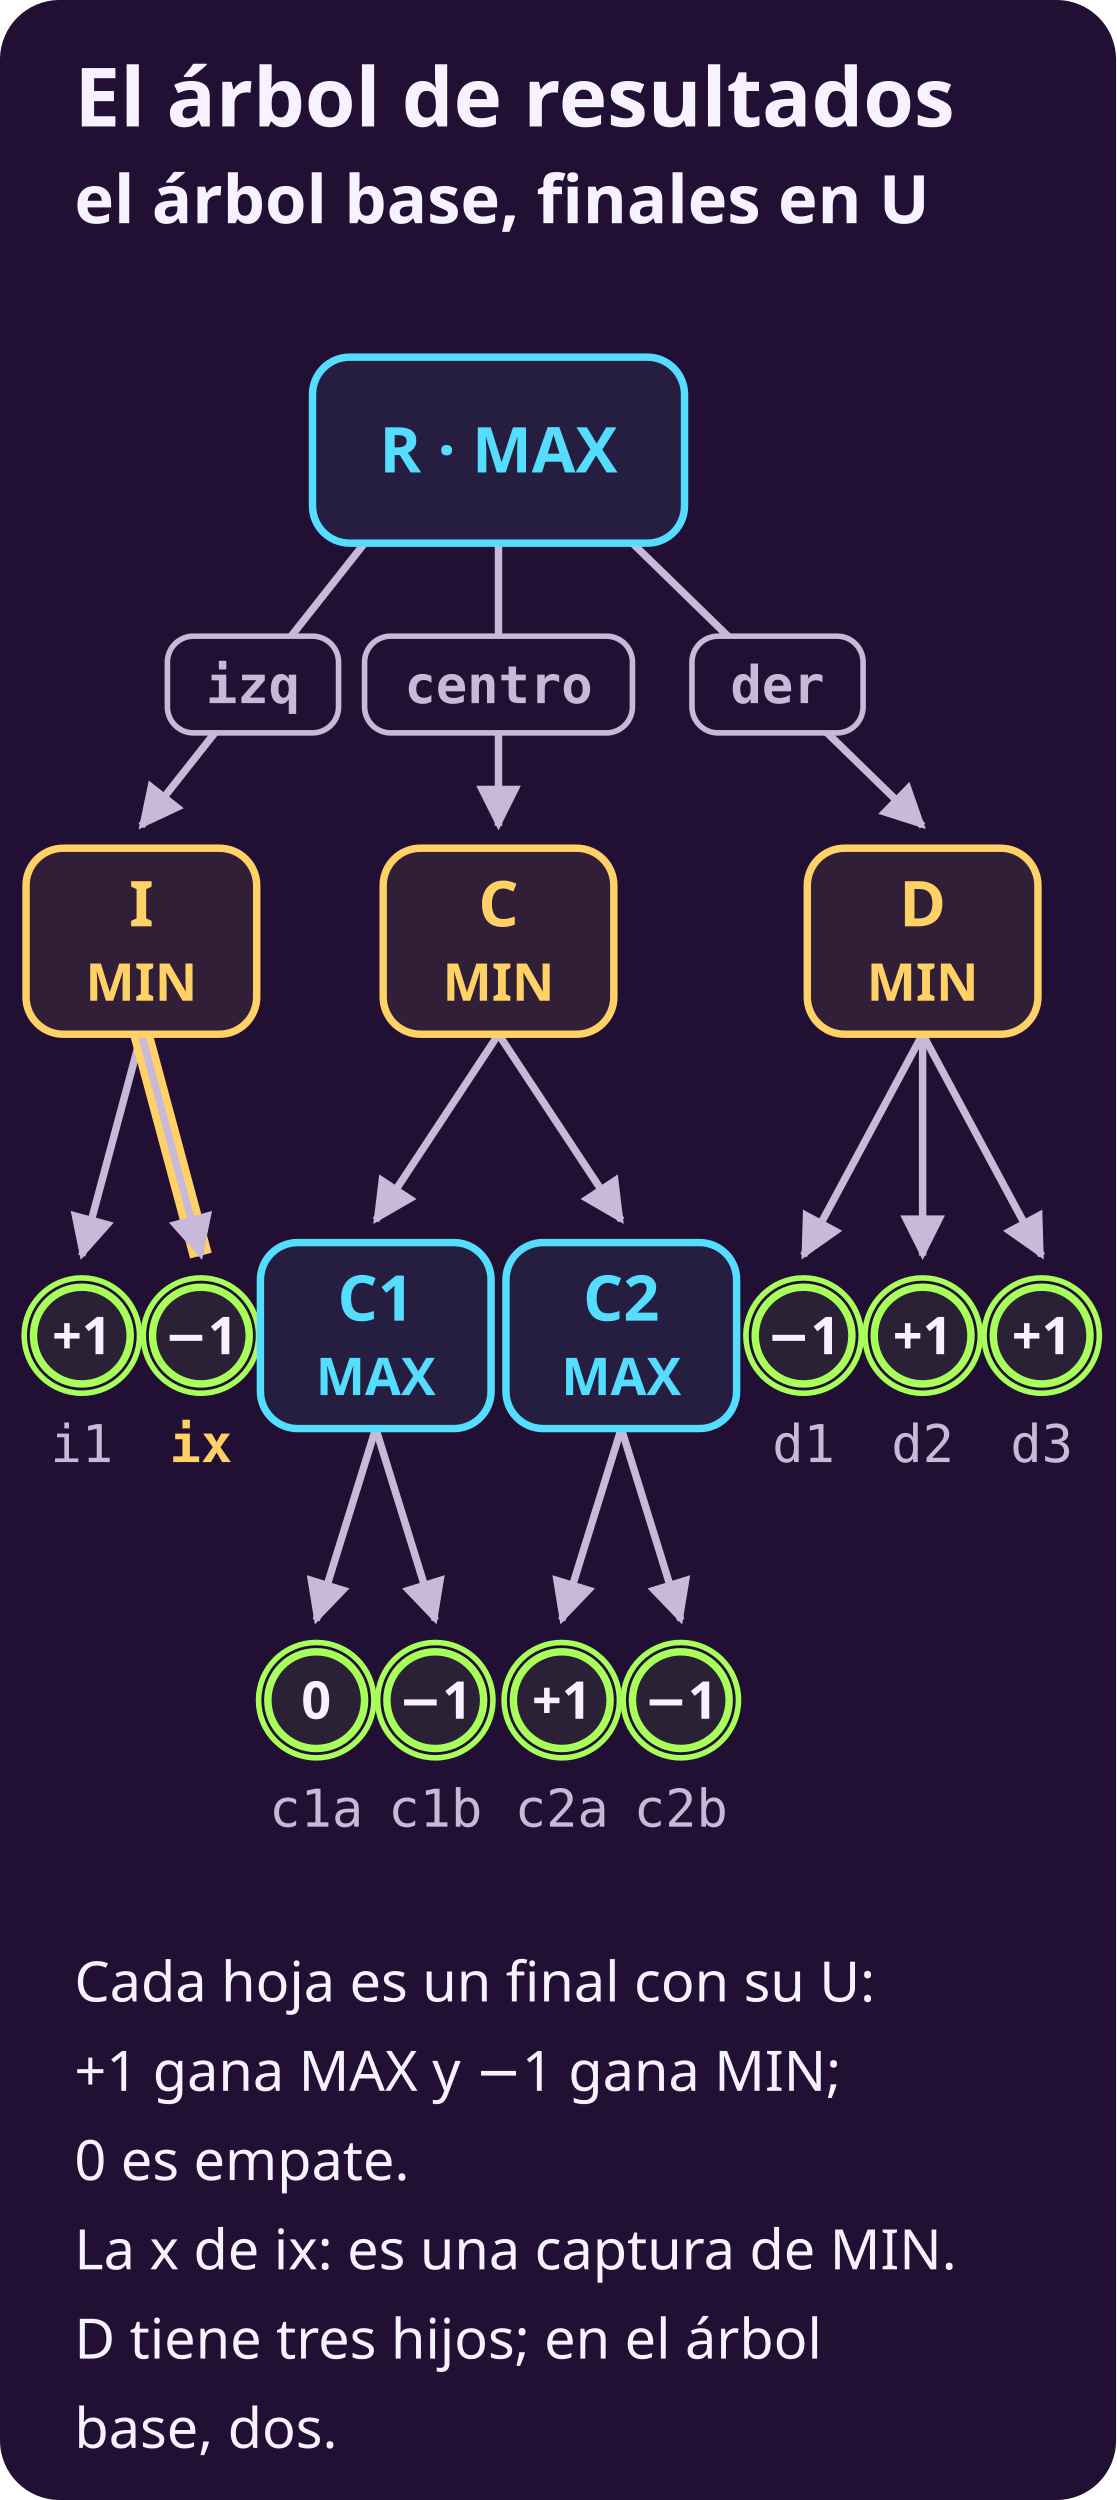
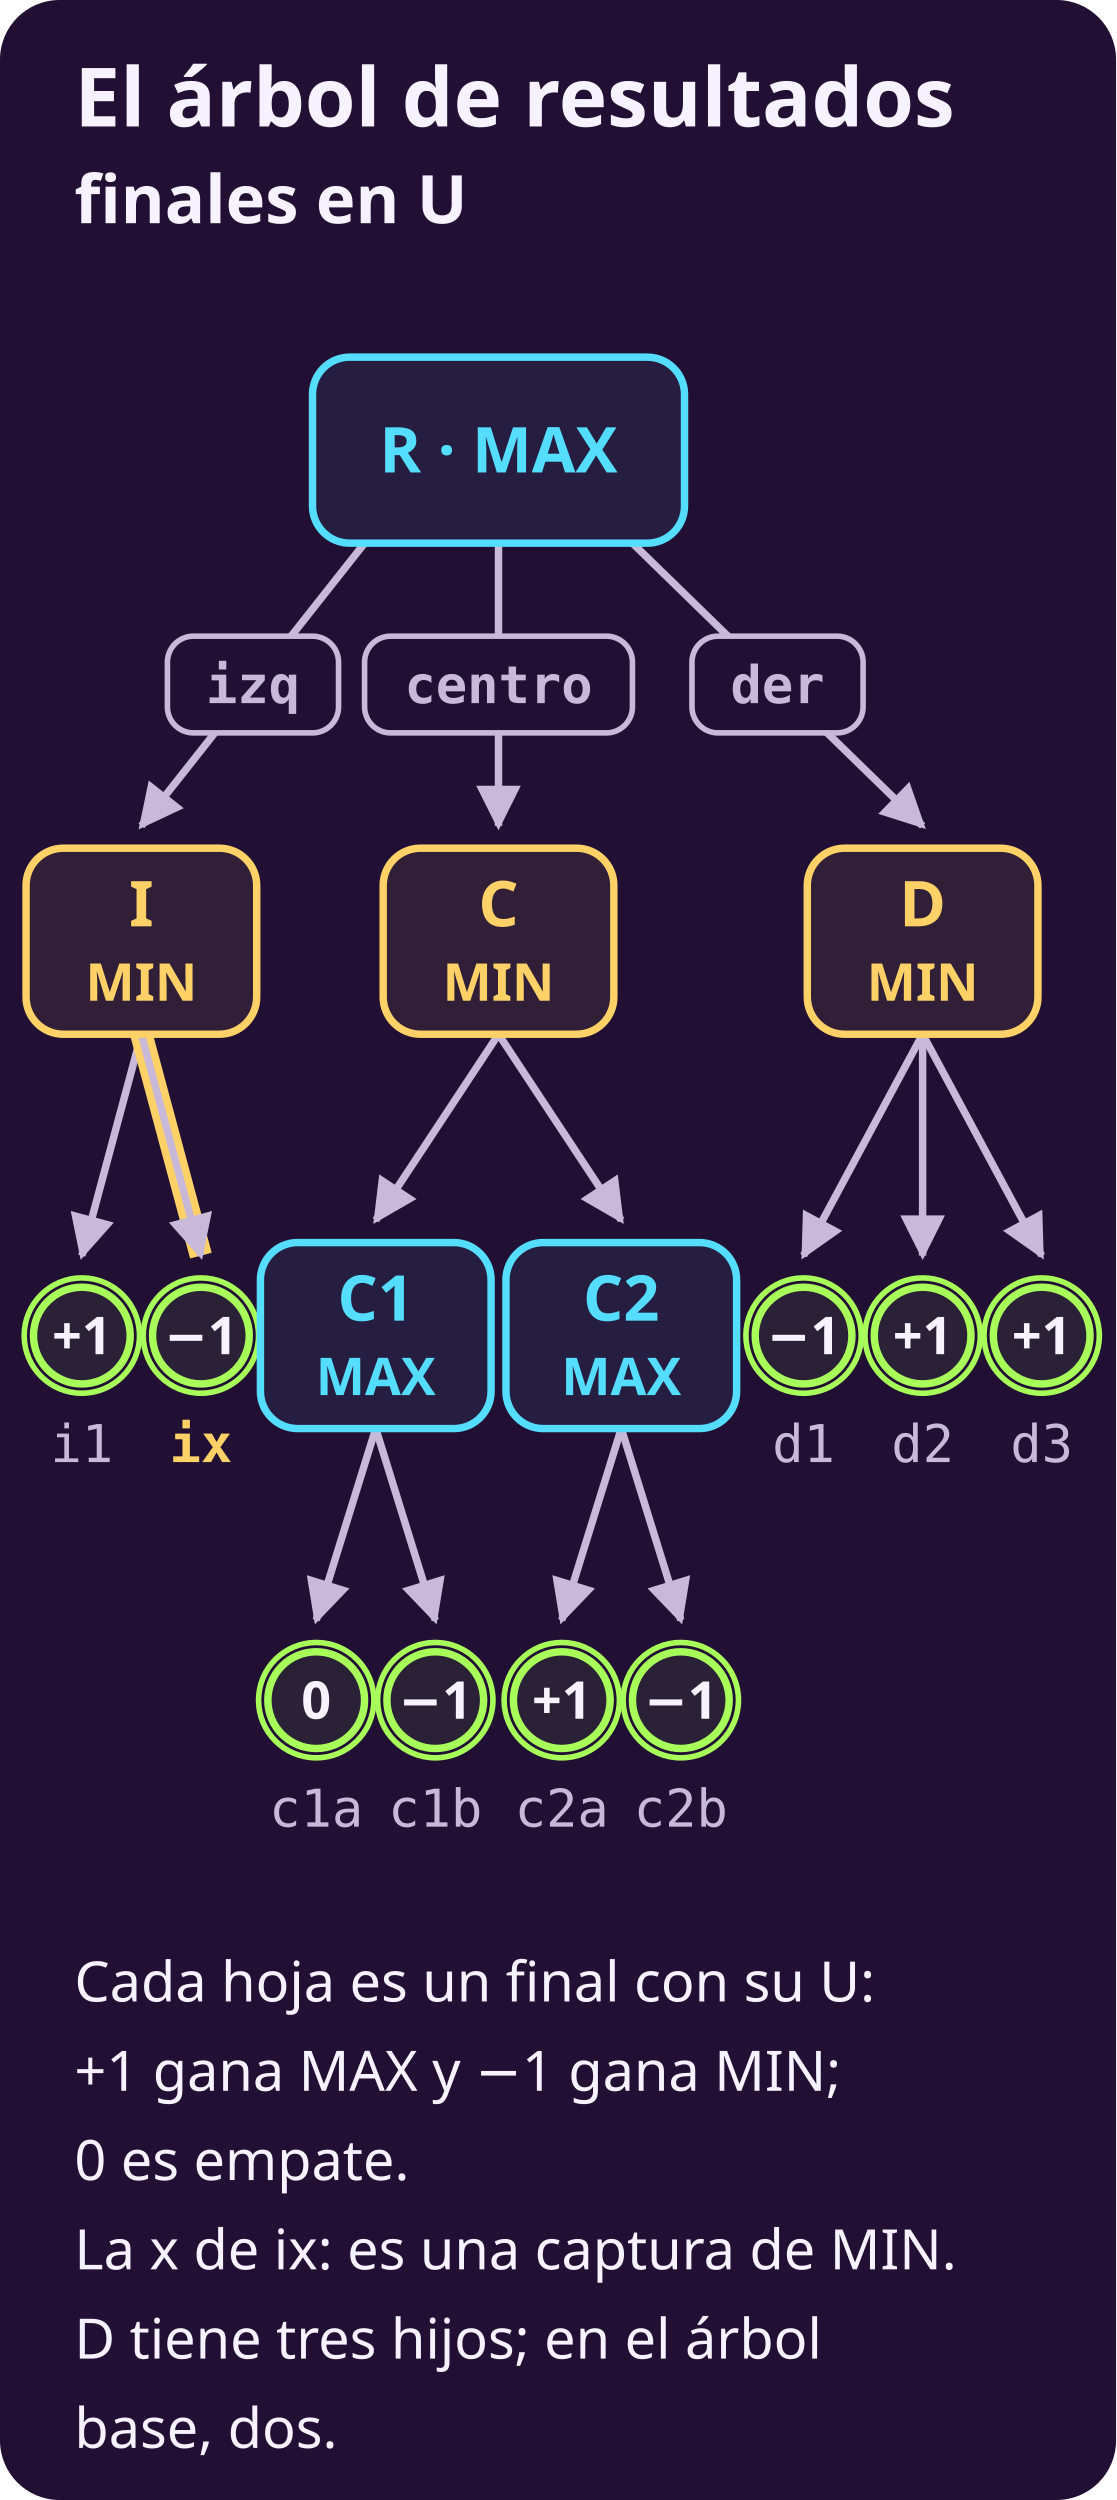
<svg xmlns="http://www.w3.org/2000/svg" width="300" height="672" viewBox="0 0 300 672" role="img" aria-label="El árbol de resultados: la forma del árbol base, con 15 nodos porque D tiene 3 hijos y no 2. La raíz R es de MAX; izq lleva a I, centro a C y der a D, los tres de MIN. I tiene las hojas i1 = +1 y ix = −1; ix es una captura de MIN. C tiene dos hijos de MAX: C1, con c1a = 0 y c1b = −1, y C2, con c2a = +1 y c2b = −1. D tiene las hojas d1 = −1, d2 = +1 y d3 = +1. Cada hoja es un final con su U: +1 gana MAX, −1 gana MIN, 0 empate.">
  <rect x="0" y="0" width="300" height="672" rx="16" fill="#211033" />
  <defs>
    <marker id="p" viewBox="0 0 10 10" refX="9" refY="5" markerWidth="6" markerHeight="6" orient="auto-start-reverse">
      <path d="M 0 0 L 10 5 L 0 10 z" fill="#f04cff" />
    </marker>
    <marker id="s" viewBox="0 0 10 10" refX="9" refY="5" markerWidth="6" markerHeight="6" orient="auto-start-reverse">
      <path d="M 0 0 L 10 5 L 0 10 z" fill="#c8b9d8" />
    </marker>
  </defs>
  <text x="20" y="34" fill="#f7f2ff" font-family="system-ui, sans-serif" font-size="22" font-weight="700" text-anchor="start">El árbol de resultados</text>
-   <text x="20" y="60" fill="#f7f2ff" font-family="system-ui, sans-serif" font-size="18" font-weight="700" text-anchor="start">el árbol base, finales en U</text>
+   <text x="20" y="60" fill="#f7f2ff" font-family="system-ui, sans-serif" font-size="18" font-weight="700" text-anchor="start">finales en U</text>
  <line x1="98" y1="146" x2="38" y2="222.0" stroke="#c8b9d8" stroke-width="2" marker-end="url(#s)" />
  <rect x="45.0" y="171.0" width="46" height="26" rx="7" fill="#211033" stroke="#c8b9d8" stroke-width="1.5" />
  <text x="68.0" y="189.0" fill="#c8b9d8" font-family="ui-monospace, SFMono-Regular, Menlo, monospace" font-size="14" font-weight="700" text-anchor="middle">izq</text>
  <line x1="38" y1="278.0" x2="22" y2="337.5" stroke="#c8b9d8" stroke-width="2" marker-end="url(#s)" />
  <line x1="38" y1="278.0" x2="54" y2="337.5" stroke="#ffd166" stroke-width="6" />
  <line x1="38" y1="278.0" x2="54" y2="337.5" stroke="#c8b9d8" stroke-width="2" marker-end="url(#s)" />
  <line x1="134" y1="146" x2="134" y2="222.0" stroke="#c8b9d8" stroke-width="2" marker-end="url(#s)" />
  <rect x="98.0" y="171.0" width="72" height="26" rx="7" fill="#211033" stroke="#c8b9d8" stroke-width="1.5" />
  <text x="134.0" y="189.0" fill="#c8b9d8" font-family="ui-monospace, SFMono-Regular, Menlo, monospace" font-size="14" font-weight="700" text-anchor="middle">centro</text>
  <line x1="134" y1="278.0" x2="101" y2="328.0" stroke="#c8b9d8" stroke-width="2" marker-end="url(#s)" />
  <line x1="101" y1="384.0" x2="85" y2="435.5" stroke="#c8b9d8" stroke-width="2" marker-end="url(#s)" />
  <line x1="101" y1="384.0" x2="117" y2="435.5" stroke="#c8b9d8" stroke-width="2" marker-end="url(#s)" />
  <line x1="134" y1="278.0" x2="167" y2="328.0" stroke="#c8b9d8" stroke-width="2" marker-end="url(#s)" />
  <line x1="167" y1="384.0" x2="151" y2="435.5" stroke="#c8b9d8" stroke-width="2" marker-end="url(#s)" />
  <line x1="167" y1="384.0" x2="183" y2="435.5" stroke="#c8b9d8" stroke-width="2" marker-end="url(#s)" />
  <line x1="170" y1="146" x2="248" y2="222.0" stroke="#c8b9d8" stroke-width="2" marker-end="url(#s)" />
  <rect x="186.0" y="171.0" width="46" height="26" rx="7" fill="#211033" stroke="#c8b9d8" stroke-width="1.5" />
  <text x="209.0" y="189.0" fill="#c8b9d8" font-family="ui-monospace, SFMono-Regular, Menlo, monospace" font-size="14" font-weight="700" text-anchor="middle">der</text>
  <line x1="248" y1="278.0" x2="216" y2="337.5" stroke="#c8b9d8" stroke-width="2" marker-end="url(#s)" />
  <line x1="248" y1="278.0" x2="248" y2="337.5" stroke="#c8b9d8" stroke-width="2" marker-end="url(#s)" />
  <line x1="248" y1="278.0" x2="280" y2="337.5" stroke="#c8b9d8" stroke-width="2" marker-end="url(#s)" />
  <rect x="84" y="96" width="100" height="50" rx="10" fill="#251e41" stroke="#55ddff" stroke-width="2" />
  <text x="134" y="127" fill="#55ddff" font-family="system-ui, sans-serif" font-size="17" font-weight="700" text-anchor="middle">R · MAX</text>
  <rect x="7.0" y="228.0" width="62" height="50" rx="10" fill="#311e37" stroke="#ffd166" stroke-width="2" />
  <text x="38" y="249" fill="#ffd166" font-family="system-ui, sans-serif" font-size="17" font-weight="700" text-anchor="middle">I</text>
  <text x="38" y="269" fill="#ffd166" font-family="system-ui, sans-serif" font-size="14" font-weight="700" text-anchor="middle">MIN</text>
  <circle cx="22" cy="359" r="15.5" fill="none" stroke="#a8ff5a" stroke-width="1.5" />
  <circle cx="22" cy="359" r="13" fill="#2a2136" stroke="#a8ff5a" stroke-width="2" />
  <text x="22" y="364" fill="#f7f2ff" font-family="system-ui, sans-serif" font-size="14" font-weight="700" text-anchor="middle">+1</text>
  <text x="22" y="393" fill="#c8b9d8" font-family="ui-monospace, SFMono-Regular, Menlo, monospace" font-size="14" font-weight="normal" text-anchor="middle">i1</text>
  <circle cx="54" cy="359" r="15.5" fill="none" stroke="#a8ff5a" stroke-width="1.5" />
  <circle cx="54" cy="359" r="13" fill="#2a2136" stroke="#a8ff5a" stroke-width="2" />
  <text x="54" y="364" fill="#f7f2ff" font-family="system-ui, sans-serif" font-size="14" font-weight="700" text-anchor="middle">−1</text>
  <text x="54" y="393" fill="#ffd166" font-family="ui-monospace, SFMono-Regular, Menlo, monospace" font-size="14" font-weight="700" text-anchor="middle">ix</text>
  <rect x="103.0" y="228.0" width="62" height="50" rx="10" fill="#311e37" stroke="#ffd166" stroke-width="2" />
  <text x="134" y="249" fill="#ffd166" font-family="system-ui, sans-serif" font-size="17" font-weight="700" text-anchor="middle">C</text>
  <text x="134" y="269" fill="#ffd166" font-family="system-ui, sans-serif" font-size="14" font-weight="700" text-anchor="middle">MIN</text>
  <rect x="70.0" y="334.0" width="62" height="50" rx="10" fill="#251e41" stroke="#55ddff" stroke-width="2" />
  <text x="101" y="355" fill="#55ddff" font-family="system-ui, sans-serif" font-size="17" font-weight="700" text-anchor="middle">C1</text>
  <text x="101" y="375" fill="#55ddff" font-family="system-ui, sans-serif" font-size="14" font-weight="700" text-anchor="middle">MAX</text>
  <circle cx="85" cy="457" r="15.5" fill="none" stroke="#a8ff5a" stroke-width="1.5" />
  <circle cx="85" cy="457" r="13" fill="#2a2136" stroke="#a8ff5a" stroke-width="2" />
  <text x="85" y="462" fill="#f7f2ff" font-family="system-ui, sans-serif" font-size="14" font-weight="700" text-anchor="middle">0</text>
  <text x="85" y="491" fill="#c8b9d8" font-family="ui-monospace, SFMono-Regular, Menlo, monospace" font-size="14" font-weight="normal" text-anchor="middle">c1a</text>
  <circle cx="117" cy="457" r="15.5" fill="none" stroke="#a8ff5a" stroke-width="1.5" />
  <circle cx="117" cy="457" r="13" fill="#2a2136" stroke="#a8ff5a" stroke-width="2" />
  <text x="117" y="462" fill="#f7f2ff" font-family="system-ui, sans-serif" font-size="14" font-weight="700" text-anchor="middle">−1</text>
  <text x="117" y="491" fill="#c8b9d8" font-family="ui-monospace, SFMono-Regular, Menlo, monospace" font-size="14" font-weight="normal" text-anchor="middle">c1b</text>
  <rect x="136.0" y="334.0" width="62" height="50" rx="10" fill="#251e41" stroke="#55ddff" stroke-width="2" />
  <text x="167" y="355" fill="#55ddff" font-family="system-ui, sans-serif" font-size="17" font-weight="700" text-anchor="middle">C2</text>
  <text x="167" y="375" fill="#55ddff" font-family="system-ui, sans-serif" font-size="14" font-weight="700" text-anchor="middle">MAX</text>
  <circle cx="151" cy="457" r="15.5" fill="none" stroke="#a8ff5a" stroke-width="1.5" />
  <circle cx="151" cy="457" r="13" fill="#2a2136" stroke="#a8ff5a" stroke-width="2" />
  <text x="151" y="462" fill="#f7f2ff" font-family="system-ui, sans-serif" font-size="14" font-weight="700" text-anchor="middle">+1</text>
  <text x="151" y="491" fill="#c8b9d8" font-family="ui-monospace, SFMono-Regular, Menlo, monospace" font-size="14" font-weight="normal" text-anchor="middle">c2a</text>
  <circle cx="183" cy="457" r="15.5" fill="none" stroke="#a8ff5a" stroke-width="1.5" />
  <circle cx="183" cy="457" r="13" fill="#2a2136" stroke="#a8ff5a" stroke-width="2" />
  <text x="183" y="462" fill="#f7f2ff" font-family="system-ui, sans-serif" font-size="14" font-weight="700" text-anchor="middle">−1</text>
  <text x="183" y="491" fill="#c8b9d8" font-family="ui-monospace, SFMono-Regular, Menlo, monospace" font-size="14" font-weight="normal" text-anchor="middle">c2b</text>
  <rect x="217.0" y="228.0" width="62" height="50" rx="10" fill="#311e37" stroke="#ffd166" stroke-width="2" />
  <text x="248" y="249" fill="#ffd166" font-family="system-ui, sans-serif" font-size="17" font-weight="700" text-anchor="middle">D</text>
  <text x="248" y="269" fill="#ffd166" font-family="system-ui, sans-serif" font-size="14" font-weight="700" text-anchor="middle">MIN</text>
  <circle cx="216" cy="359" r="15.5" fill="none" stroke="#a8ff5a" stroke-width="1.5" />
  <circle cx="216" cy="359" r="13" fill="#2a2136" stroke="#a8ff5a" stroke-width="2" />
  <text x="216" y="364" fill="#f7f2ff" font-family="system-ui, sans-serif" font-size="14" font-weight="700" text-anchor="middle">−1</text>
  <text x="216" y="393" fill="#c8b9d8" font-family="ui-monospace, SFMono-Regular, Menlo, monospace" font-size="14" font-weight="normal" text-anchor="middle">d1</text>
  <circle cx="248" cy="359" r="15.5" fill="none" stroke="#a8ff5a" stroke-width="1.5" />
  <circle cx="248" cy="359" r="13" fill="#2a2136" stroke="#a8ff5a" stroke-width="2" />
  <text x="248" y="364" fill="#f7f2ff" font-family="system-ui, sans-serif" font-size="14" font-weight="700" text-anchor="middle">+1</text>
  <text x="248" y="393" fill="#c8b9d8" font-family="ui-monospace, SFMono-Regular, Menlo, monospace" font-size="14" font-weight="normal" text-anchor="middle">d2</text>
  <circle cx="280" cy="359" r="15.5" fill="none" stroke="#a8ff5a" stroke-width="1.5" />
  <circle cx="280" cy="359" r="13" fill="#2a2136" stroke="#a8ff5a" stroke-width="2" />
  <text x="280" y="364" fill="#f7f2ff" font-family="system-ui, sans-serif" font-size="14" font-weight="700" text-anchor="middle">+1</text>
  <text x="280" y="393" fill="#c8b9d8" font-family="ui-monospace, SFMono-Regular, Menlo, monospace" font-size="14" font-weight="normal" text-anchor="middle">d3</text>
  <text x="20" y="538" fill="#f7f2ff" font-family="system-ui, sans-serif" font-size="15" font-weight="normal" text-anchor="start">Cada hoja es un final con su U:</text>
  <text x="20" y="562" fill="#f7f2ff" font-family="system-ui, sans-serif" font-size="15" font-weight="normal" text-anchor="start">+1 gana MAX y −1 gana MIN;</text>
  <text x="20" y="586" fill="#f7f2ff" font-family="system-ui, sans-serif" font-size="15" font-weight="normal" text-anchor="start">0 es empate.</text>
  <text x="20" y="610" fill="#f7f2ff" font-family="system-ui, sans-serif" font-size="15" font-weight="normal" text-anchor="start">La x de ix: es una captura de MIN.</text>
  <text x="20" y="634" fill="#f7f2ff" font-family="system-ui, sans-serif" font-size="15" font-weight="normal" text-anchor="start">D tiene tres hijos; en el árbol</text>
  <text x="20" y="658" fill="#f7f2ff" font-family="system-ui, sans-serif" font-size="15" font-weight="normal" text-anchor="start">base, dos.</text>
</svg>
